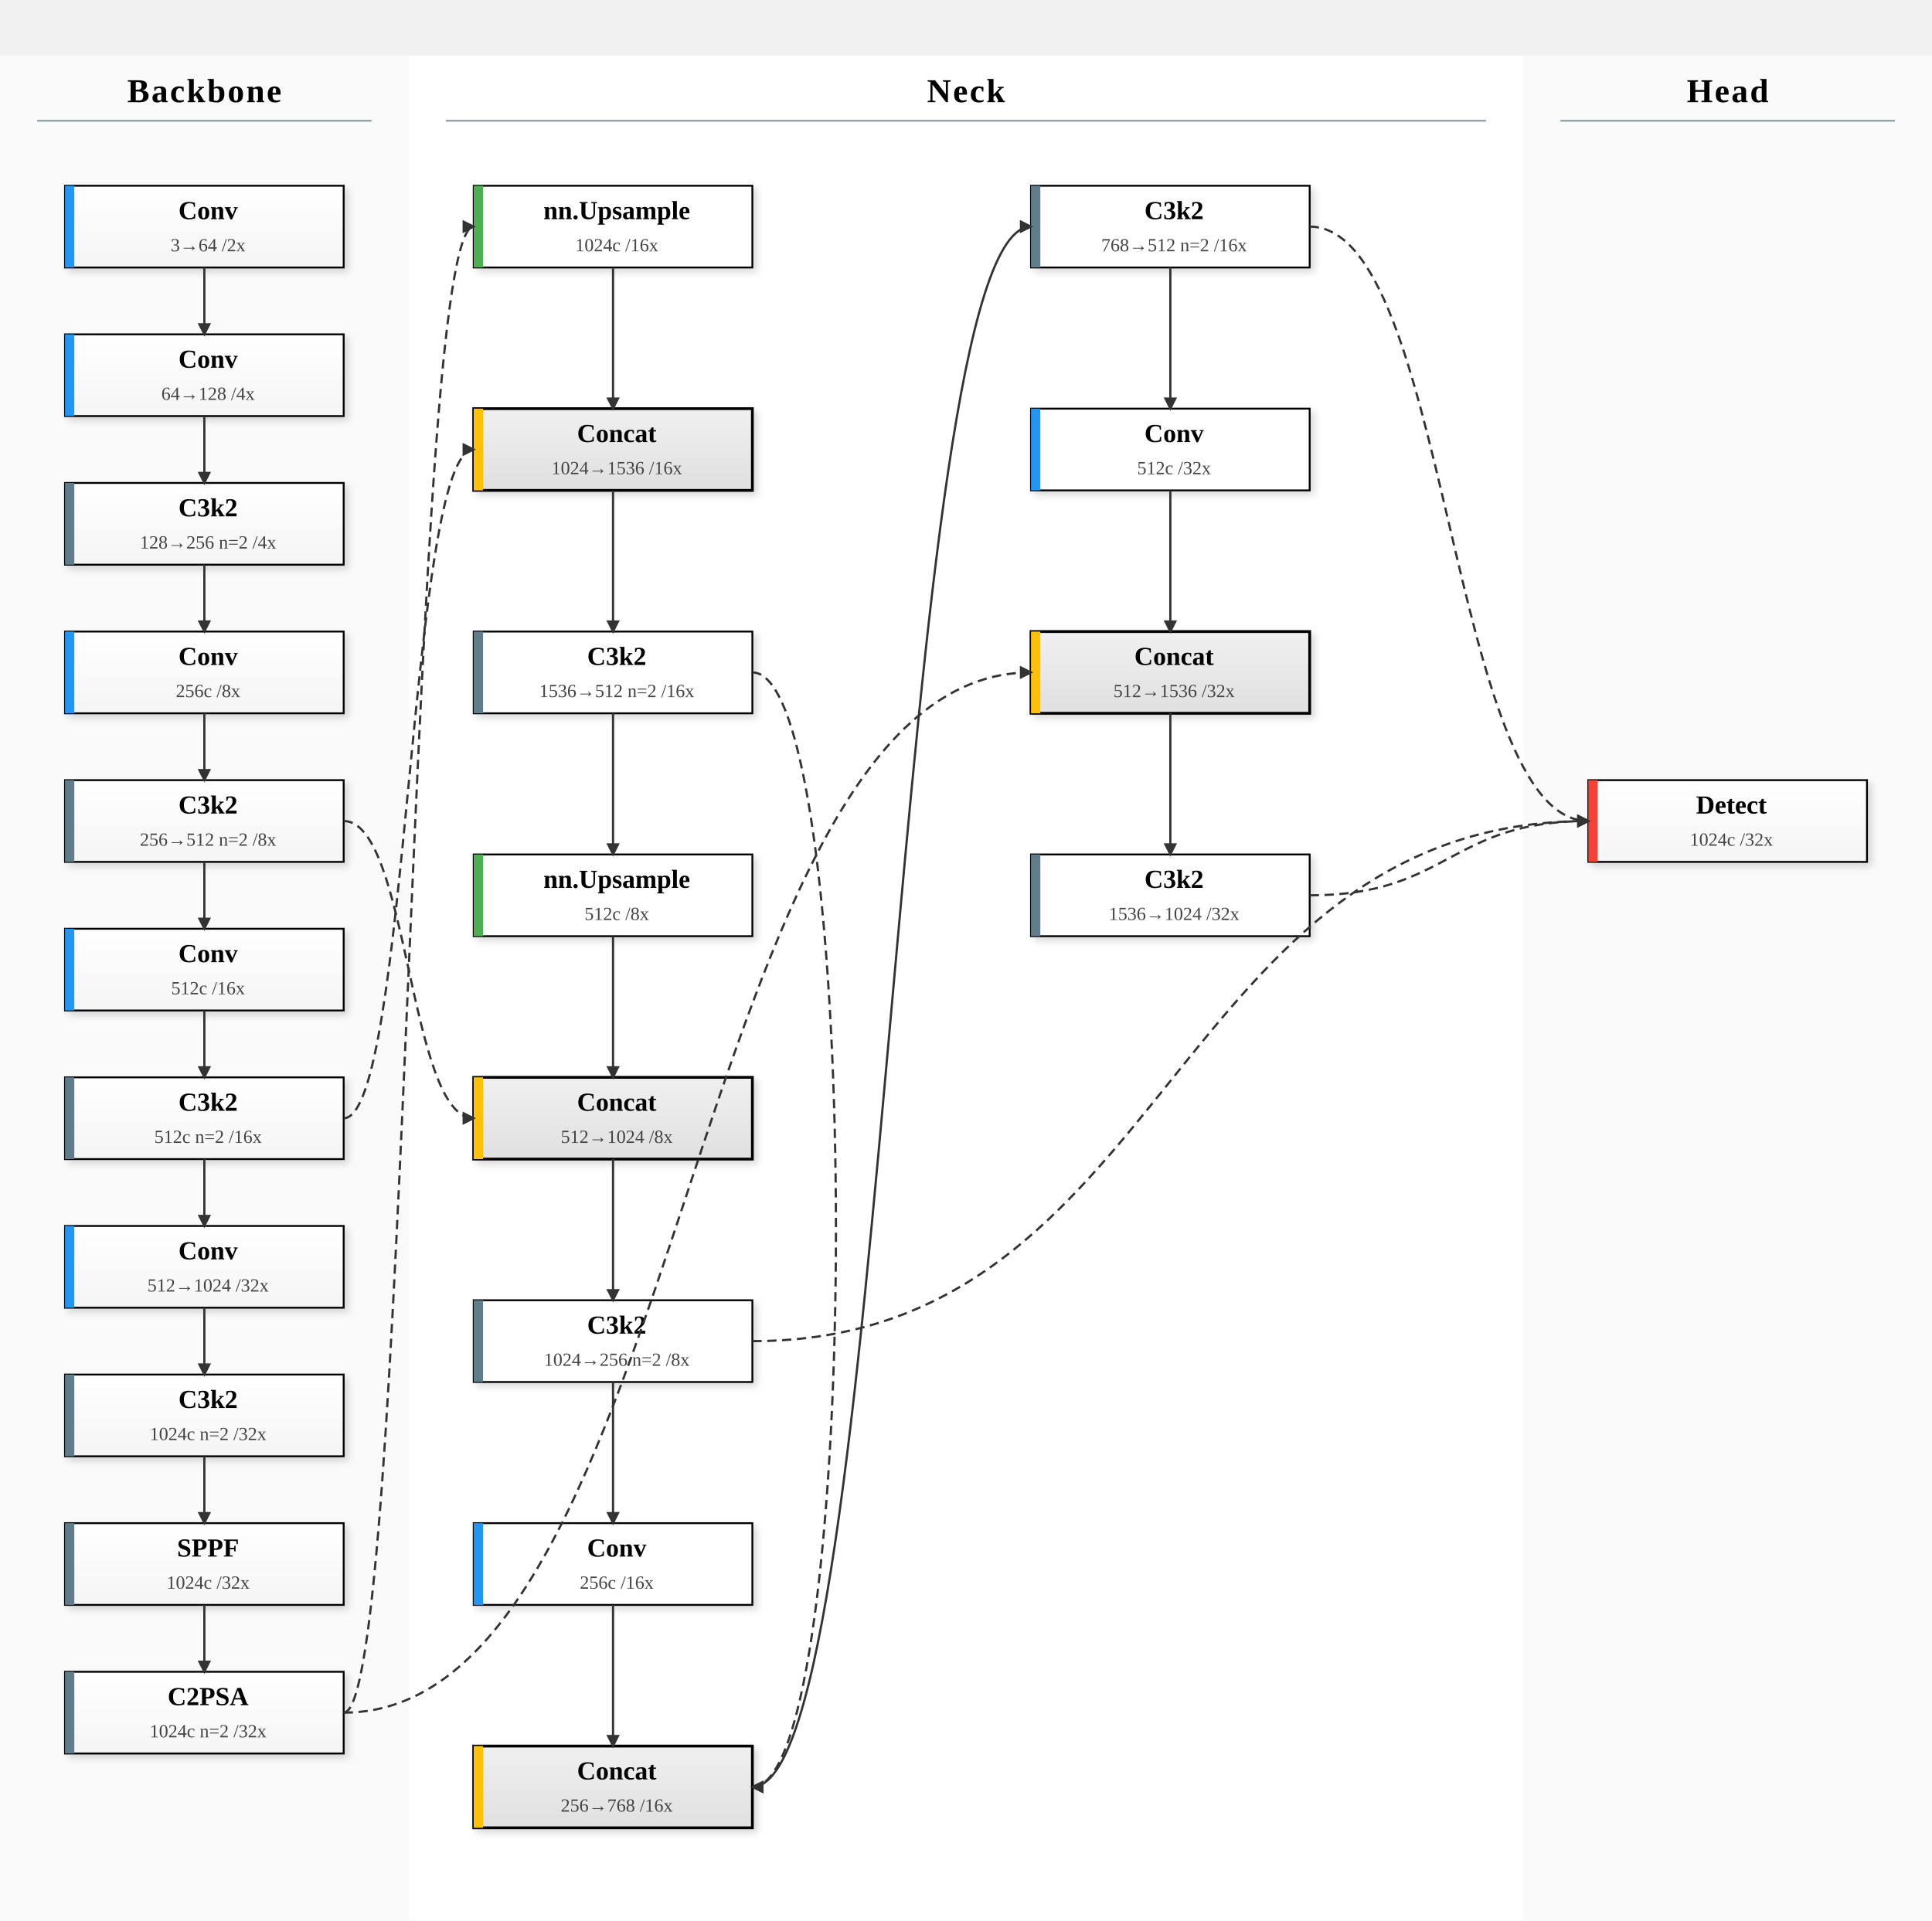
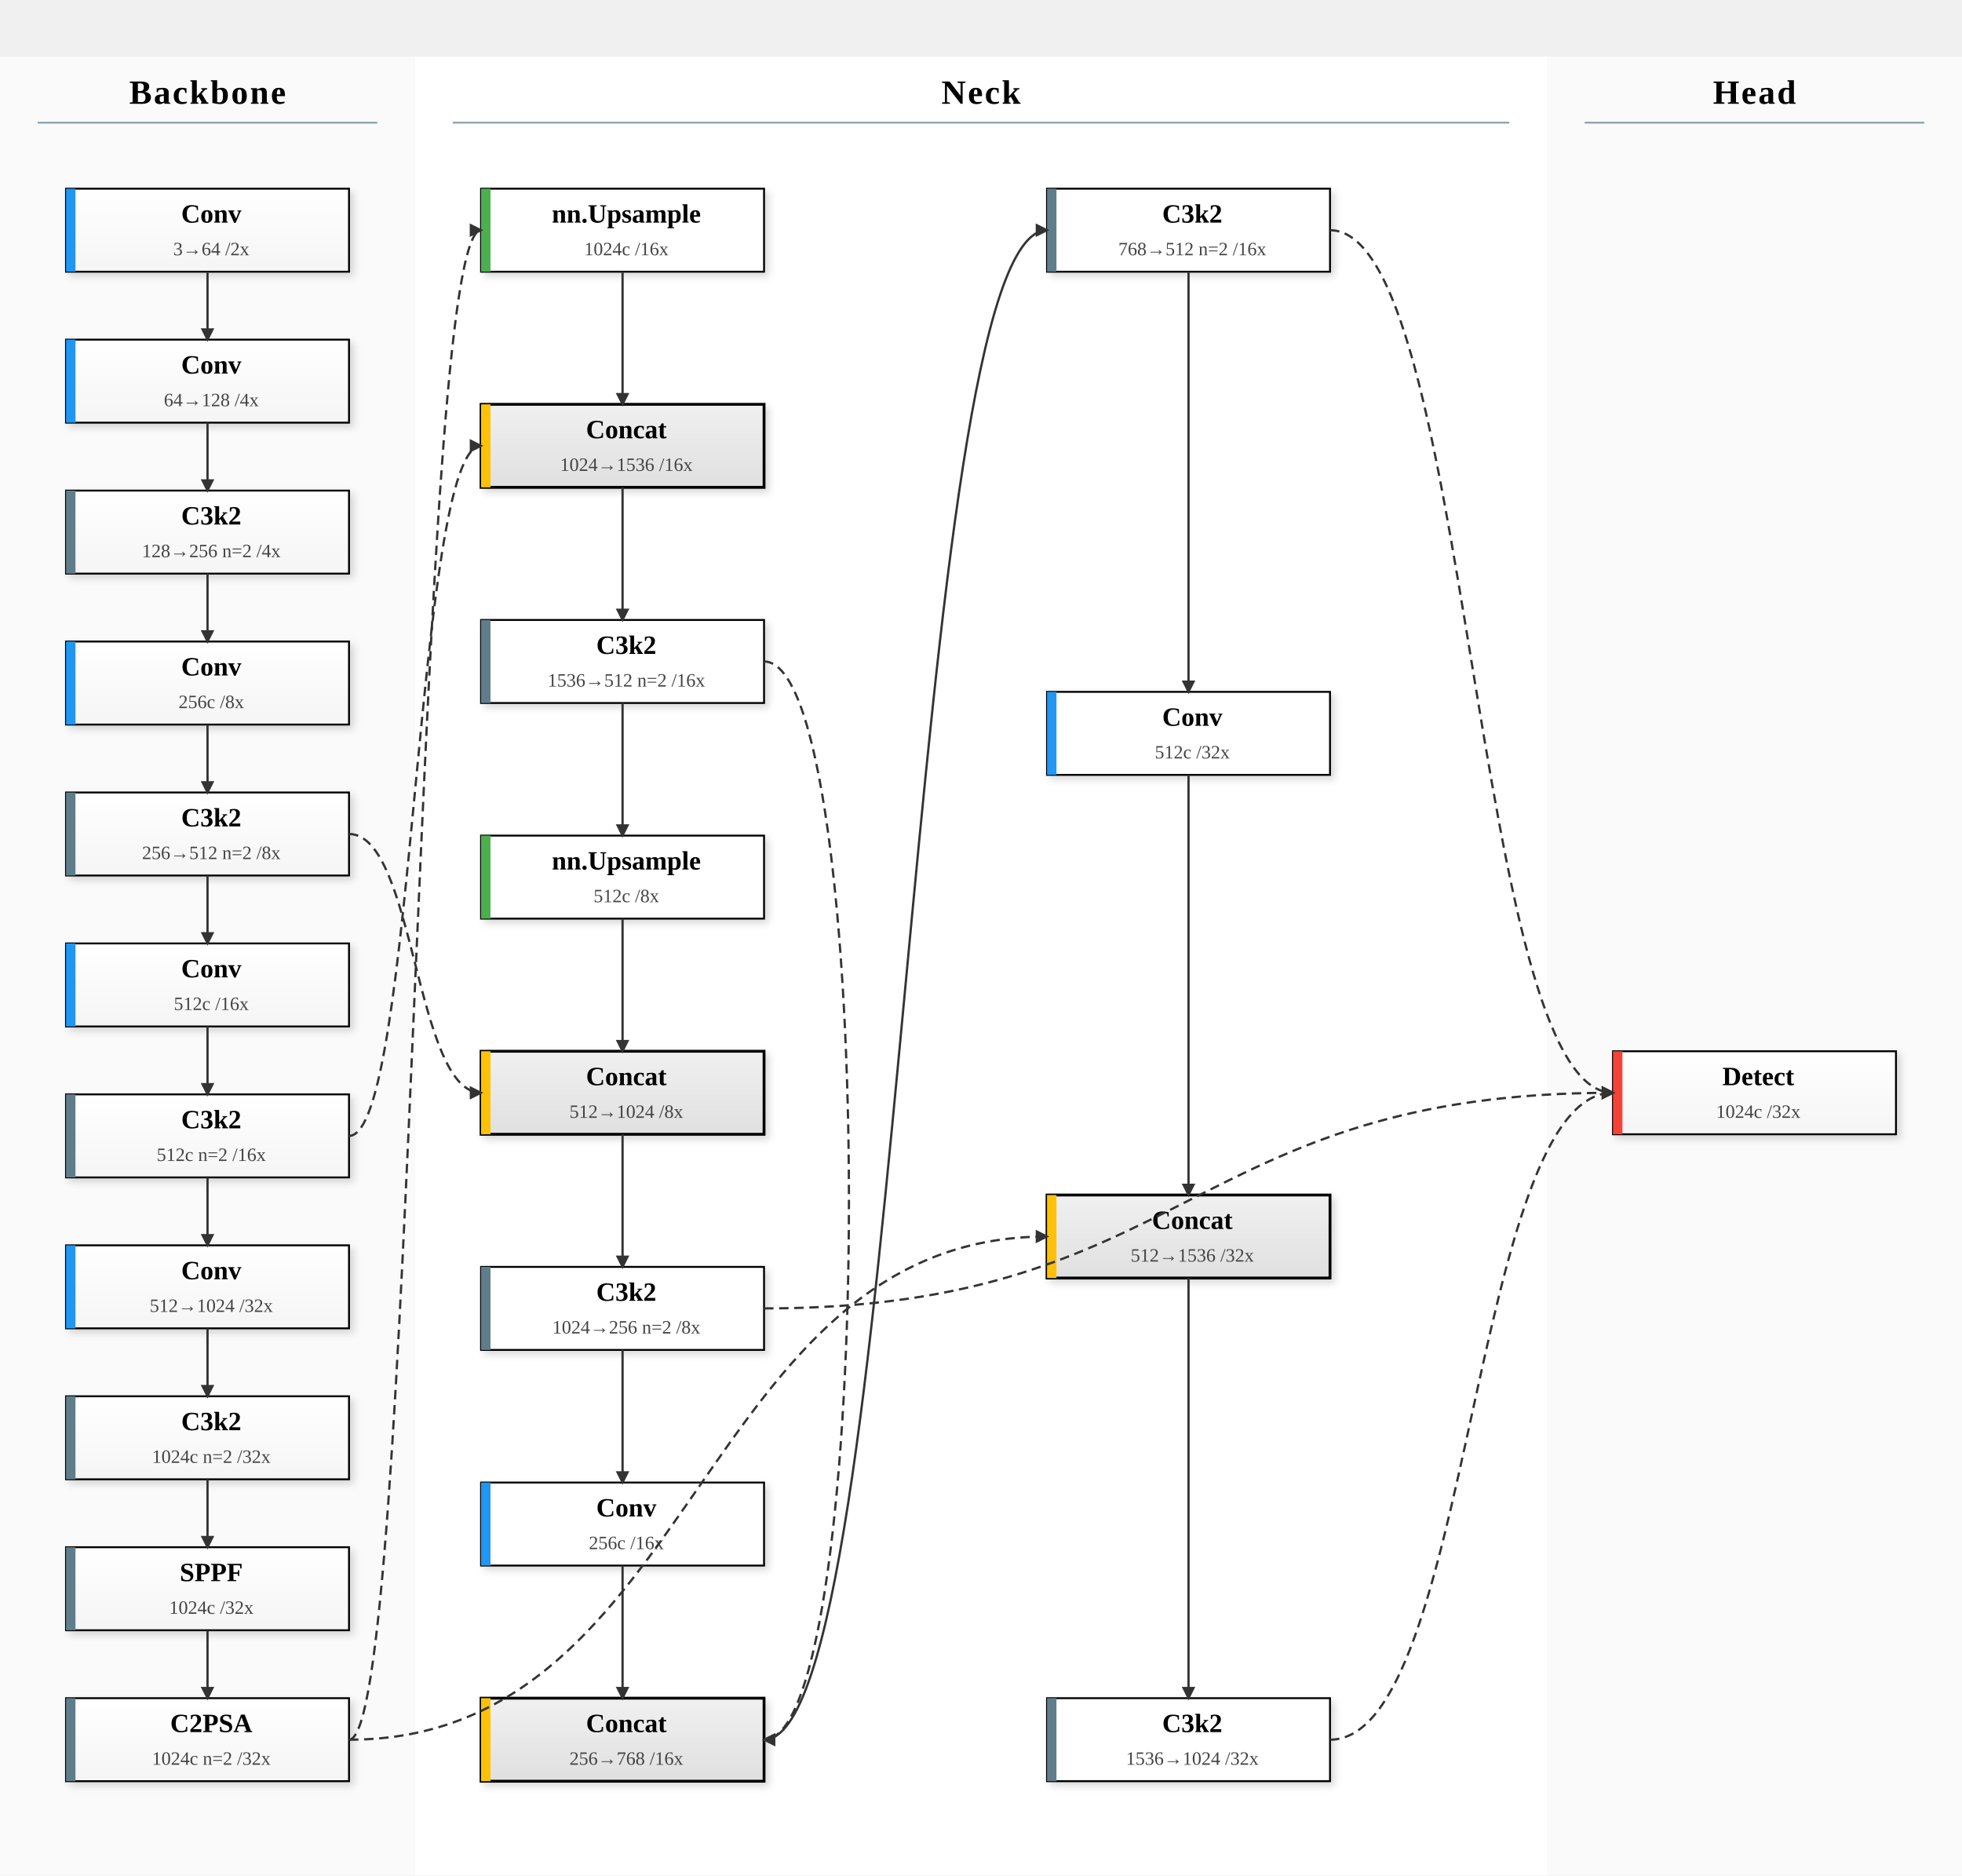
- <svg xmlns="http://www.w3.org/2000/svg" viewBox="0 0 1040 1034">
+ <svg xmlns="http://www.w3.org/2000/svg" viewBox="0 0 1040 994">
  <style>
            text { font-family: "Times New Roman, serif"; }
        </style>
  <defs>
    <filter id="shadow" x="-20%" y="-20%" width="150%" height="150%">
      <feGaussianBlur in="SourceAlpha" stdDeviation="2" />
      <feOffset dx="2" dy="2" result="offsetblur" />
      <feComponentTransfer>
        <feFuncA type="linear" slope="0.15" />
      </feComponentTransfer>
      <feMerge>
        <feMergeNode />
        <feMergeNode in="SourceGraphic" />
      </feMerge>
    </filter>
    <marker id="arrow" markerWidth="6" markerHeight="6" refX="5" refY="3" orient="auto" markerUnits="strokeWidth">
      <path d="M0,0 L0,6 L6,3 z" fill="#333333" />
    </marker>
    <linearGradient id="grad_bb" x1="0%" y1="0%" x2="0%" y2="100%">
      <stop offset="0%" style="stop-color:#FFFFFF;stop-opacity:1" />
      <stop offset="100%" style="stop-color:#F5F5F5;stop-opacity:1" />
    </linearGradient>
    <linearGradient id="grad_neck" x1="0%" y1="0%" x2="0%" y2="100%">
      <stop offset="0%" style="stop-color:#FFFFFF;stop-opacity:1" />
      <stop offset="100%" style="stop-color:#FFFFFF;stop-opacity:1" />
    </linearGradient>
    <linearGradient id="grad_head" x1="0%" y1="0%" x2="0%" y2="100%">
      <stop offset="0%" style="stop-color:#FFFFFF;stop-opacity:1" />
      <stop offset="100%" style="stop-color:#F5F5F5;stop-opacity:1" />
    </linearGradient>
    <linearGradient id="grad_concat" x1="0%" y1="0%" x2="0%" y2="100%">
      <stop offset="0%" style="stop-color:#F0F0F0;stop-opacity:1" />
      <stop offset="100%" style="stop-color:#E0E0E0;stop-opacity:1" />
    </linearGradient>
    <linearGradient id="grad_node" x1="0%" y1="0%" x2="0%" y2="100%">
      <stop offset="0%" style="stop-color:#FFFFFF;stop-opacity:1" />
      <stop offset="100%" style="stop-color:#F9F9F9;stop-opacity:1" />
    </linearGradient>
  </defs>
-   <rect x="820" y="30" width="220" height="1004" fill="#FAFAFA" />
-   <rect x="220" y="30" width="600" height="1004" fill="#FFFFFF" />
-   <rect x="0" y="30" width="220" height="1004" fill="#FAFAFA" />
+   <rect x="820" y="30" width="220" height="964" fill="#FAFAFA" />
+   <rect x="220" y="30" width="600" height="964" fill="#FFFFFF" />
+   <rect x="0" y="30" width="220" height="964" fill="#FAFAFA" />
  <rect x="35.0" y="100" width="150" height="44" rx="0" fill="url(#grad_bb)" stroke="#000000" stroke-width="1.0" filter="url(#shadow)" />
  <clipPath id="clip_35_100">
    <rect x="35.0" y="100" width="150" height="44" rx="0" />
  </clipPath>
  <rect x="35.0" y="100" width="5" height="44" fill="#2196F3" clip-path="url(#clip_35_100)" />
  <text x="112.0" y="114.0" font-weight="bold" font-size="14" fill="#000000" text-anchor="middle" dominant-baseline="middle">Conv</text>
  <text x="112.0" y="133.0" font-size="10" fill="#444444" text-anchor="middle" dominant-baseline="middle">3→64 /2x</text>
  <rect x="35.0" y="180" width="150" height="44" rx="0" fill="url(#grad_bb)" stroke="#000000" stroke-width="1.0" filter="url(#shadow)" />
  <clipPath id="clip_35_180">
    <rect x="35.0" y="180" width="150" height="44" rx="0" />
  </clipPath>
  <rect x="35.0" y="180" width="5" height="44" fill="#2196F3" clip-path="url(#clip_35_180)" />
  <text x="112.0" y="194.0" font-weight="bold" font-size="14" fill="#000000" text-anchor="middle" dominant-baseline="middle">Conv</text>
  <text x="112.0" y="213.0" font-size="10" fill="#444444" text-anchor="middle" dominant-baseline="middle">64→128 /4x</text>
  <rect x="35.0" y="260" width="150" height="44" rx="0" fill="url(#grad_bb)" stroke="#000000" stroke-width="1.0" filter="url(#shadow)" />
  <clipPath id="clip_35_260">
    <rect x="35.0" y="260" width="150" height="44" rx="0" />
  </clipPath>
  <rect x="35.0" y="260" width="5" height="44" fill="#607D8B" clip-path="url(#clip_35_260)" />
  <text x="112.0" y="274.0" font-weight="bold" font-size="14" fill="#000000" text-anchor="middle" dominant-baseline="middle">C3k2</text>
  <text x="112.0" y="293.0" font-size="10" fill="#444444" text-anchor="middle" dominant-baseline="middle">128→256 n=2 /4x</text>
  <rect x="35.0" y="340" width="150" height="44" rx="0" fill="url(#grad_bb)" stroke="#000000" stroke-width="1.0" filter="url(#shadow)" />
  <clipPath id="clip_35_340">
    <rect x="35.0" y="340" width="150" height="44" rx="0" />
  </clipPath>
  <rect x="35.0" y="340" width="5" height="44" fill="#2196F3" clip-path="url(#clip_35_340)" />
  <text x="112.0" y="354.0" font-weight="bold" font-size="14" fill="#000000" text-anchor="middle" dominant-baseline="middle">Conv</text>
  <text x="112.0" y="373.0" font-size="10" fill="#444444" text-anchor="middle" dominant-baseline="middle">256c /8x</text>
  <rect x="35.0" y="420" width="150" height="44" rx="0" fill="url(#grad_bb)" stroke="#000000" stroke-width="1.0" filter="url(#shadow)" />
  <clipPath id="clip_35_420">
    <rect x="35.0" y="420" width="150" height="44" rx="0" />
  </clipPath>
  <rect x="35.0" y="420" width="5" height="44" fill="#607D8B" clip-path="url(#clip_35_420)" />
  <text x="112.0" y="434.0" font-weight="bold" font-size="14" fill="#000000" text-anchor="middle" dominant-baseline="middle">C3k2</text>
  <text x="112.0" y="453.0" font-size="10" fill="#444444" text-anchor="middle" dominant-baseline="middle">256→512 n=2 /8x</text>
  <rect x="35.0" y="500" width="150" height="44" rx="0" fill="url(#grad_bb)" stroke="#000000" stroke-width="1.0" filter="url(#shadow)" />
  <clipPath id="clip_35_500">
    <rect x="35.0" y="500" width="150" height="44" rx="0" />
  </clipPath>
  <rect x="35.0" y="500" width="5" height="44" fill="#2196F3" clip-path="url(#clip_35_500)" />
  <text x="112.0" y="514.0" font-weight="bold" font-size="14" fill="#000000" text-anchor="middle" dominant-baseline="middle">Conv</text>
  <text x="112.0" y="533.0" font-size="10" fill="#444444" text-anchor="middle" dominant-baseline="middle">512c /16x</text>
  <rect x="35.0" y="580" width="150" height="44" rx="0" fill="url(#grad_bb)" stroke="#000000" stroke-width="1.0" filter="url(#shadow)" />
  <clipPath id="clip_35_580">
    <rect x="35.0" y="580" width="150" height="44" rx="0" />
  </clipPath>
  <rect x="35.0" y="580" width="5" height="44" fill="#607D8B" clip-path="url(#clip_35_580)" />
  <text x="112.0" y="594.0" font-weight="bold" font-size="14" fill="#000000" text-anchor="middle" dominant-baseline="middle">C3k2</text>
  <text x="112.0" y="613.0" font-size="10" fill="#444444" text-anchor="middle" dominant-baseline="middle">512c n=2 /16x</text>
  <rect x="35.0" y="660" width="150" height="44" rx="0" fill="url(#grad_bb)" stroke="#000000" stroke-width="1.0" filter="url(#shadow)" />
  <clipPath id="clip_35_660">
    <rect x="35.0" y="660" width="150" height="44" rx="0" />
  </clipPath>
  <rect x="35.0" y="660" width="5" height="44" fill="#2196F3" clip-path="url(#clip_35_660)" />
  <text x="112.0" y="674.0" font-weight="bold" font-size="14" fill="#000000" text-anchor="middle" dominant-baseline="middle">Conv</text>
  <text x="112.0" y="693.0" font-size="10" fill="#444444" text-anchor="middle" dominant-baseline="middle">512→1024 /32x</text>
  <rect x="35.0" y="740" width="150" height="44" rx="0" fill="url(#grad_bb)" stroke="#000000" stroke-width="1.0" filter="url(#shadow)" />
  <clipPath id="clip_35_740">
    <rect x="35.0" y="740" width="150" height="44" rx="0" />
  </clipPath>
  <rect x="35.0" y="740" width="5" height="44" fill="#607D8B" clip-path="url(#clip_35_740)" />
  <text x="112.0" y="754.0" font-weight="bold" font-size="14" fill="#000000" text-anchor="middle" dominant-baseline="middle">C3k2</text>
  <text x="112.0" y="773.0" font-size="10" fill="#444444" text-anchor="middle" dominant-baseline="middle">1024c n=2 /32x</text>
  <rect x="35.0" y="820" width="150" height="44" rx="0" fill="url(#grad_bb)" stroke="#000000" stroke-width="1.0" filter="url(#shadow)" />
  <clipPath id="clip_35_820">
    <rect x="35.0" y="820" width="150" height="44" rx="0" />
  </clipPath>
  <rect x="35.0" y="820" width="5" height="44" fill="#607D8B" clip-path="url(#clip_35_820)" />
  <text x="112.0" y="834.0" font-weight="bold" font-size="14" fill="#000000" text-anchor="middle" dominant-baseline="middle">SPPF</text>
  <text x="112.0" y="853.0" font-size="10" fill="#444444" text-anchor="middle" dominant-baseline="middle">1024c /32x</text>
  <rect x="35.0" y="900" width="150" height="44" rx="0" fill="url(#grad_bb)" stroke="#000000" stroke-width="1.0" filter="url(#shadow)" />
  <clipPath id="clip_35_900">
    <rect x="35.0" y="900" width="150" height="44" rx="0" />
  </clipPath>
  <rect x="35.0" y="900" width="5" height="44" fill="#607D8B" clip-path="url(#clip_35_900)" />
  <text x="112.0" y="914.0" font-weight="bold" font-size="14" fill="#000000" text-anchor="middle" dominant-baseline="middle">C2PSA</text>
  <text x="112.0" y="933.0" font-size="10" fill="#444444" text-anchor="middle" dominant-baseline="middle">1024c n=2 /32x</text>
  <rect x="255.0" y="100" width="150" height="44" rx="0" fill="url(#grad_neck)" stroke="#000000" stroke-width="1.0" filter="url(#shadow)" />
  <clipPath id="clip_255_100">
    <rect x="255.0" y="100" width="150" height="44" rx="0" />
  </clipPath>
  <rect x="255.0" y="100" width="5" height="44" fill="#4CAF50" clip-path="url(#clip_255_100)" />
  <text x="332.0" y="114.0" font-weight="bold" font-size="14" fill="#000000" text-anchor="middle" dominant-baseline="middle">nn.Upsample</text>
  <text x="332.0" y="133.0" font-size="10" fill="#444444" text-anchor="middle" dominant-baseline="middle">1024c /16x</text>
-   <rect x="255.0" y="220" width="150" height="44" rx="0" fill="url(#grad_concat)" stroke="#000000" stroke-width="1.5" filter="url(#shadow)" />
-   <clipPath id="clip_255_220">
-     <rect x="255.0" y="220" width="150" height="44" rx="0" />
-   </clipPath>
-   <rect x="255.0" y="220" width="5" height="44" fill="#FFC107" clip-path="url(#clip_255_220)" />
-   <text x="332.0" y="234.0" font-weight="bold" font-size="14" fill="#000000" text-anchor="middle" dominant-baseline="middle">Concat</text>
-   <text x="332.0" y="253.0" font-size="10" fill="#444444" text-anchor="middle" dominant-baseline="middle">1024→1536 /16x</text>
-   <rect x="255.0" y="340" width="150" height="44" rx="0" fill="url(#grad_neck)" stroke="#000000" stroke-width="1.0" filter="url(#shadow)" />
-   <clipPath id="clip_255_340">
-     <rect x="255.0" y="340" width="150" height="44" rx="0" />
-   </clipPath>
-   <rect x="255.0" y="340" width="5" height="44" fill="#607D8B" clip-path="url(#clip_255_340)" />
-   <text x="332.0" y="354.0" font-weight="bold" font-size="14" fill="#000000" text-anchor="middle" dominant-baseline="middle">C3k2</text>
-   <text x="332.0" y="373.0" font-size="10" fill="#444444" text-anchor="middle" dominant-baseline="middle">1536→512 n=2 /16x</text>
-   <rect x="255.0" y="460" width="150" height="44" rx="0" fill="url(#grad_neck)" stroke="#000000" stroke-width="1.0" filter="url(#shadow)" />
-   <clipPath id="clip_255_460">
-     <rect x="255.0" y="460" width="150" height="44" rx="0" />
-   </clipPath>
-   <rect x="255.0" y="460" width="5" height="44" fill="#4CAF50" clip-path="url(#clip_255_460)" />
-   <text x="332.0" y="474.0" font-weight="bold" font-size="14" fill="#000000" text-anchor="middle" dominant-baseline="middle">nn.Upsample</text>
-   <text x="332.0" y="493.0" font-size="10" fill="#444444" text-anchor="middle" dominant-baseline="middle">512c /8x</text>
-   <rect x="255.0" y="580" width="150" height="44" rx="0" fill="url(#grad_concat)" stroke="#000000" stroke-width="1.5" filter="url(#shadow)" />
-   <clipPath id="clip_255_580">
-     <rect x="255.0" y="580" width="150" height="44" rx="0" />
-   </clipPath>
-   <rect x="255.0" y="580" width="5" height="44" fill="#FFC107" clip-path="url(#clip_255_580)" />
-   <text x="332.0" y="594.0" font-weight="bold" font-size="14" fill="#000000" text-anchor="middle" dominant-baseline="middle">Concat</text>
-   <text x="332.0" y="613.0" font-size="10" fill="#444444" text-anchor="middle" dominant-baseline="middle">512→1024 /8x</text>
-   <rect x="255.0" y="700" width="150" height="44" rx="0" fill="url(#grad_neck)" stroke="#000000" stroke-width="1.0" filter="url(#shadow)" />
-   <clipPath id="clip_255_700">
-     <rect x="255.0" y="700" width="150" height="44" rx="0" />
-   </clipPath>
-   <rect x="255.0" y="700" width="5" height="44" fill="#607D8B" clip-path="url(#clip_255_700)" />
-   <text x="332.0" y="714.0" font-weight="bold" font-size="14" fill="#000000" text-anchor="middle" dominant-baseline="middle">C3k2</text>
-   <text x="332.0" y="733.0" font-size="10" fill="#444444" text-anchor="middle" dominant-baseline="middle">1024→256 n=2 /8x</text>
-   <rect x="255.0" y="820" width="150" height="44" rx="0" fill="url(#grad_neck)" stroke="#000000" stroke-width="1.0" filter="url(#shadow)" />
-   <clipPath id="clip_255_820">
-     <rect x="255.0" y="820" width="150" height="44" rx="0" />
-   </clipPath>
-   <rect x="255.0" y="820" width="5" height="44" fill="#2196F3" clip-path="url(#clip_255_820)" />
-   <text x="332.0" y="834.0" font-weight="bold" font-size="14" fill="#000000" text-anchor="middle" dominant-baseline="middle">Conv</text>
-   <text x="332.0" y="853.0" font-size="10" fill="#444444" text-anchor="middle" dominant-baseline="middle">256c /16x</text>
-   <rect x="255.0" y="940" width="150" height="44" rx="0" fill="url(#grad_concat)" stroke="#000000" stroke-width="1.5" filter="url(#shadow)" />
-   <clipPath id="clip_255_940">
-     <rect x="255.0" y="940" width="150" height="44" rx="0" />
-   </clipPath>
-   <rect x="255.0" y="940" width="5" height="44" fill="#FFC107" clip-path="url(#clip_255_940)" />
-   <text x="332.0" y="954.0" font-weight="bold" font-size="14" fill="#000000" text-anchor="middle" dominant-baseline="middle">Concat</text>
-   <text x="332.0" y="973.0" font-size="10" fill="#444444" text-anchor="middle" dominant-baseline="middle">256→768 /16x</text>
+   <rect x="255.0" y="214.286" width="150" height="44" rx="0" fill="url(#grad_concat)" stroke="#000000" stroke-width="1.5" filter="url(#shadow)" />
+   <clipPath id="clip_255_214">
+     <rect x="255.0" y="214.286" width="150" height="44" rx="0" />
+   </clipPath>
+   <rect x="255.0" y="214.286" width="5" height="44" fill="#FFC107" clip-path="url(#clip_255_214)" />
+   <text x="332.0" y="228.286" font-weight="bold" font-size="14" fill="#000000" text-anchor="middle" dominant-baseline="middle">Concat</text>
+   <text x="332.0" y="247.286" font-size="10" fill="#444444" text-anchor="middle" dominant-baseline="middle">1024→1536 /16x</text>
+   <rect x="255.0" y="328.571" width="150" height="44" rx="0" fill="url(#grad_neck)" stroke="#000000" stroke-width="1.0" filter="url(#shadow)" />
+   <clipPath id="clip_255_328">
+     <rect x="255.0" y="328.571" width="150" height="44" rx="0" />
+   </clipPath>
+   <rect x="255.0" y="328.571" width="5" height="44" fill="#607D8B" clip-path="url(#clip_255_328)" />
+   <text x="332.0" y="342.571" font-weight="bold" font-size="14" fill="#000000" text-anchor="middle" dominant-baseline="middle">C3k2</text>
+   <text x="332.0" y="361.571" font-size="10" fill="#444444" text-anchor="middle" dominant-baseline="middle">1536→512 n=2 /16x</text>
+   <rect x="255.0" y="442.857" width="150" height="44" rx="0" fill="url(#grad_neck)" stroke="#000000" stroke-width="1.0" filter="url(#shadow)" />
+   <clipPath id="clip_255_442">
+     <rect x="255.0" y="442.857" width="150" height="44" rx="0" />
+   </clipPath>
+   <rect x="255.0" y="442.857" width="5" height="44" fill="#4CAF50" clip-path="url(#clip_255_442)" />
+   <text x="332.0" y="456.857" font-weight="bold" font-size="14" fill="#000000" text-anchor="middle" dominant-baseline="middle">nn.Upsample</text>
+   <text x="332.0" y="475.857" font-size="10" fill="#444444" text-anchor="middle" dominant-baseline="middle">512c /8x</text>
+   <rect x="255.0" y="557.143" width="150" height="44" rx="0" fill="url(#grad_concat)" stroke="#000000" stroke-width="1.5" filter="url(#shadow)" />
+   <clipPath id="clip_255_557">
+     <rect x="255.0" y="557.143" width="150" height="44" rx="0" />
+   </clipPath>
+   <rect x="255.0" y="557.143" width="5" height="44" fill="#FFC107" clip-path="url(#clip_255_557)" />
+   <text x="332.0" y="571.143" font-weight="bold" font-size="14" fill="#000000" text-anchor="middle" dominant-baseline="middle">Concat</text>
+   <text x="332.0" y="590.143" font-size="10" fill="#444444" text-anchor="middle" dominant-baseline="middle">512→1024 /8x</text>
+   <rect x="255.0" y="671.429" width="150" height="44" rx="0" fill="url(#grad_neck)" stroke="#000000" stroke-width="1.0" filter="url(#shadow)" />
+   <clipPath id="clip_255_671">
+     <rect x="255.0" y="671.429" width="150" height="44" rx="0" />
+   </clipPath>
+   <rect x="255.0" y="671.429" width="5" height="44" fill="#607D8B" clip-path="url(#clip_255_671)" />
+   <text x="332.0" y="685.429" font-weight="bold" font-size="14" fill="#000000" text-anchor="middle" dominant-baseline="middle">C3k2</text>
+   <text x="332.0" y="704.429" font-size="10" fill="#444444" text-anchor="middle" dominant-baseline="middle">1024→256 n=2 /8x</text>
+   <rect x="255.0" y="785.714" width="150" height="44" rx="0" fill="url(#grad_neck)" stroke="#000000" stroke-width="1.0" filter="url(#shadow)" />
+   <clipPath id="clip_255_785">
+     <rect x="255.0" y="785.714" width="150" height="44" rx="0" />
+   </clipPath>
+   <rect x="255.0" y="785.714" width="5" height="44" fill="#2196F3" clip-path="url(#clip_255_785)" />
+   <text x="332.0" y="799.714" font-weight="bold" font-size="14" fill="#000000" text-anchor="middle" dominant-baseline="middle">Conv</text>
+   <text x="332.0" y="818.714" font-size="10" fill="#444444" text-anchor="middle" dominant-baseline="middle">256c /16x</text>
+   <rect x="255.0" y="900" width="150" height="44" rx="0" fill="url(#grad_concat)" stroke="#000000" stroke-width="1.5" filter="url(#shadow)" />
+   <clipPath id="clip_255_900">
+     <rect x="255.0" y="900" width="150" height="44" rx="0" />
+   </clipPath>
+   <rect x="255.0" y="900" width="5" height="44" fill="#FFC107" clip-path="url(#clip_255_900)" />
+   <text x="332.0" y="914" font-weight="bold" font-size="14" fill="#000000" text-anchor="middle" dominant-baseline="middle">Concat</text>
+   <text x="332.0" y="933" font-size="10" fill="#444444" text-anchor="middle" dominant-baseline="middle">256→768 /16x</text>
  <rect x="555.0" y="100" width="150" height="44" rx="0" fill="url(#grad_neck)" stroke="#000000" stroke-width="1.0" filter="url(#shadow)" />
  <clipPath id="clip_555_100">
    <rect x="555.0" y="100" width="150" height="44" rx="0" />
  </clipPath>
  <rect x="555.0" y="100" width="5" height="44" fill="#607D8B" clip-path="url(#clip_555_100)" />
  <text x="632.0" y="114.0" font-weight="bold" font-size="14" fill="#000000" text-anchor="middle" dominant-baseline="middle">C3k2</text>
  <text x="632.0" y="133.0" font-size="10" fill="#444444" text-anchor="middle" dominant-baseline="middle">768→512 n=2 /16x</text>
-   <rect x="555.0" y="220" width="150" height="44" rx="0" fill="url(#grad_neck)" stroke="#000000" stroke-width="1.0" filter="url(#shadow)" />
-   <clipPath id="clip_555_220">
-     <rect x="555.0" y="220" width="150" height="44" rx="0" />
-   </clipPath>
-   <rect x="555.0" y="220" width="5" height="44" fill="#2196F3" clip-path="url(#clip_555_220)" />
-   <text x="632.0" y="234.0" font-weight="bold" font-size="14" fill="#000000" text-anchor="middle" dominant-baseline="middle">Conv</text>
-   <text x="632.0" y="253.0" font-size="10" fill="#444444" text-anchor="middle" dominant-baseline="middle">512c /32x</text>
-   <rect x="555.0" y="340" width="150" height="44" rx="0" fill="url(#grad_concat)" stroke="#000000" stroke-width="1.5" filter="url(#shadow)" />
-   <clipPath id="clip_555_340">
-     <rect x="555.0" y="340" width="150" height="44" rx="0" />
-   </clipPath>
-   <rect x="555.0" y="340" width="5" height="44" fill="#FFC107" clip-path="url(#clip_555_340)" />
-   <text x="632.0" y="354.0" font-weight="bold" font-size="14" fill="#000000" text-anchor="middle" dominant-baseline="middle">Concat</text>
-   <text x="632.0" y="373.0" font-size="10" fill="#444444" text-anchor="middle" dominant-baseline="middle">512→1536 /32x</text>
-   <rect x="555.0" y="460" width="150" height="44" rx="0" fill="url(#grad_neck)" stroke="#000000" stroke-width="1.0" filter="url(#shadow)" />
-   <clipPath id="clip_555_460">
-     <rect x="555.0" y="460" width="150" height="44" rx="0" />
-   </clipPath>
-   <rect x="555.0" y="460" width="5" height="44" fill="#607D8B" clip-path="url(#clip_555_460)" />
-   <text x="632.0" y="474.0" font-weight="bold" font-size="14" fill="#000000" text-anchor="middle" dominant-baseline="middle">C3k2</text>
-   <text x="632.0" y="493.0" font-size="10" fill="#444444" text-anchor="middle" dominant-baseline="middle">1536→1024 /32x</text>
-   <rect x="855.0" y="420.0" width="150" height="44" rx="0" fill="url(#grad_head)" stroke="#000000" stroke-width="1.0" filter="url(#shadow)" />
-   <clipPath id="clip_855_420">
-     <rect x="855.0" y="420.0" width="150" height="44" rx="0" />
-   </clipPath>
-   <rect x="855.0" y="420.0" width="5" height="44" fill="#F44336" clip-path="url(#clip_855_420)" />
-   <text x="932.0" y="434.0" font-weight="bold" font-size="14" fill="#000000" text-anchor="middle" dominant-baseline="middle">Detect</text>
-   <text x="932.0" y="453.0" font-size="10" fill="#444444" text-anchor="middle" dominant-baseline="middle">1024c /32x</text>
+   <rect x="555.0" y="366.667" width="150" height="44" rx="0" fill="url(#grad_neck)" stroke="#000000" stroke-width="1.0" filter="url(#shadow)" />
+   <clipPath id="clip_555_366">
+     <rect x="555.0" y="366.667" width="150" height="44" rx="0" />
+   </clipPath>
+   <rect x="555.0" y="366.667" width="5" height="44" fill="#2196F3" clip-path="url(#clip_555_366)" />
+   <text x="632.0" y="380.667" font-weight="bold" font-size="14" fill="#000000" text-anchor="middle" dominant-baseline="middle">Conv</text>
+   <text x="632.0" y="399.667" font-size="10" fill="#444444" text-anchor="middle" dominant-baseline="middle">512c /32x</text>
+   <rect x="555.0" y="633.333" width="150" height="44" rx="0" fill="url(#grad_concat)" stroke="#000000" stroke-width="1.5" filter="url(#shadow)" />
+   <clipPath id="clip_555_633">
+     <rect x="555.0" y="633.333" width="150" height="44" rx="0" />
+   </clipPath>
+   <rect x="555.0" y="633.333" width="5" height="44" fill="#FFC107" clip-path="url(#clip_555_633)" />
+   <text x="632.0" y="647.333" font-weight="bold" font-size="14" fill="#000000" text-anchor="middle" dominant-baseline="middle">Concat</text>
+   <text x="632.0" y="666.333" font-size="10" fill="#444444" text-anchor="middle" dominant-baseline="middle">512→1536 /32x</text>
+   <rect x="555.0" y="900.0" width="150" height="44" rx="0" fill="url(#grad_neck)" stroke="#000000" stroke-width="1.0" filter="url(#shadow)" />
+   <clipPath id="clip_555_900">
+     <rect x="555.0" y="900.0" width="150" height="44" rx="0" />
+   </clipPath>
+   <rect x="555.0" y="900.0" width="5" height="44" fill="#607D8B" clip-path="url(#clip_555_900)" />
+   <text x="632.0" y="914.0" font-weight="bold" font-size="14" fill="#000000" text-anchor="middle" dominant-baseline="middle">C3k2</text>
+   <text x="632.0" y="933.0" font-size="10" fill="#444444" text-anchor="middle" dominant-baseline="middle">1536→1024 /32x</text>
+   <rect x="855.0" y="557.143" width="150" height="44" rx="0" fill="url(#grad_head)" stroke="#000000" stroke-width="1.0" filter="url(#shadow)" />
+   <clipPath id="clip_855_557">
+     <rect x="855.0" y="557.143" width="150" height="44" rx="0" />
+   </clipPath>
+   <rect x="855.0" y="557.143" width="5" height="44" fill="#F44336" clip-path="url(#clip_855_557)" />
+   <text x="932.0" y="571.143" font-weight="bold" font-size="14" fill="#000000" text-anchor="middle" dominant-baseline="middle">Detect</text>
+   <text x="932.0" y="590.143" font-size="10" fill="#444444" text-anchor="middle" dominant-baseline="middle">1024c /32x</text>
  <path d="M 110.0 144 L 110.0 180" stroke="#333333" stroke-width="1.2" fill="none" marker-end="url(#arrow)" />
  <path d="M 110.0 224 L 110.0 260" stroke="#333333" stroke-width="1.2" fill="none" marker-end="url(#arrow)" />
  <path d="M 110.0 304 L 110.0 340" stroke="#333333" stroke-width="1.2" fill="none" marker-end="url(#arrow)" />
  <path d="M 110.0 384 L 110.0 420" stroke="#333333" stroke-width="1.2" fill="none" marker-end="url(#arrow)" />
  <path d="M 110.0 464 L 110.0 500" stroke="#333333" stroke-width="1.2" fill="none" marker-end="url(#arrow)" />
  <path d="M 110.0 544 L 110.0 580" stroke="#333333" stroke-width="1.2" fill="none" marker-end="url(#arrow)" />
  <path d="M 110.0 624 L 110.0 660" stroke="#333333" stroke-width="1.2" fill="none" marker-end="url(#arrow)" />
  <path d="M 110.0 704 L 110.0 740" stroke="#333333" stroke-width="1.2" fill="none" marker-end="url(#arrow)" />
  <path d="M 110.0 784 L 110.0 820" stroke="#333333" stroke-width="1.2" fill="none" marker-end="url(#arrow)" />
  <path d="M 110.0 864 L 110.0 900" stroke="#333333" stroke-width="1.2" fill="none" marker-end="url(#arrow)" />
  <path d="M 185.0 922.0 C 220.0 922.0, 220.0 122.0, 255.0 122.0" stroke="#333333" stroke-width="1.2" fill="none" stroke-dasharray="5,3" marker-end="url(#arrow)" />
-   <path d="M 330.0 144 L 330.0 220" stroke="#333333" stroke-width="1.2" fill="none" marker-end="url(#arrow)" />
-   <path d="M 185.0 602.0 C 220.0 602.0, 220.0 242.0, 255.0 242.0" stroke="#333333" stroke-width="1.2" fill="none" stroke-dasharray="5,3" marker-end="url(#arrow)" />
-   <path d="M 330.0 264 L 330.0 340" stroke="#333333" stroke-width="1.2" fill="none" marker-end="url(#arrow)" />
-   <path d="M 330.0 384 L 330.0 460" stroke="#333333" stroke-width="1.2" fill="none" marker-end="url(#arrow)" />
-   <path d="M 330.0 504 L 330.0 580" stroke="#333333" stroke-width="1.2" fill="none" marker-end="url(#arrow)" />
-   <path d="M 185.0 442.0 C 220.0 442.0, 220.0 602.0, 255.0 602.0" stroke="#333333" stroke-width="1.2" fill="none" stroke-dasharray="5,3" marker-end="url(#arrow)" />
-   <path d="M 330.0 624 L 330.0 700" stroke="#333333" stroke-width="1.2" fill="none" marker-end="url(#arrow)" />
-   <path d="M 330.0 744 L 330.0 820" stroke="#333333" stroke-width="1.2" fill="none" marker-end="url(#arrow)" />
-   <path d="M 330.0 864 L 330.0 940" stroke="#333333" stroke-width="1.2" fill="none" marker-end="url(#arrow)" />
-   <path d="M 405.0 362.0 C 465.0 362.0, 465.0 962.0, 405.0 962.0" stroke="#333333" stroke-width="1.2" fill="none" stroke-dasharray="5,3" marker-end="url(#arrow)" />
-   <path d="M 405.0 962.0 C 480.0 962.0, 480.0 122.0, 555.0 122.0" stroke="#333333" stroke-width="1.2" fill="none" marker-end="url(#arrow)" />
-   <path d="M 630.0 144 L 630.0 220" stroke="#333333" stroke-width="1.2" fill="none" marker-end="url(#arrow)" />
-   <path d="M 630.0 264 L 630.0 340" stroke="#333333" stroke-width="1.2" fill="none" marker-end="url(#arrow)" />
-   <path d="M 185.0 922.0 C 370.0 922.0, 370.0 362.0, 555.0 362.0" stroke="#333333" stroke-width="1.2" fill="none" stroke-dasharray="5,3" marker-end="url(#arrow)" />
-   <path d="M 630.0 384 L 630.0 460" stroke="#333333" stroke-width="1.2" fill="none" marker-end="url(#arrow)" />
-   <path d="M 405.0 722.0 C 630.0 722.0, 630.0 442.0, 855.0 442.0" stroke="#333333" stroke-width="1.2" fill="none" stroke-dasharray="5,3" marker-end="url(#arrow)" />
-   <path d="M 705.0 122.0 C 780.0 122.0, 780.0 442.0, 855.0 442.0" stroke="#333333" stroke-width="1.2" fill="none" stroke-dasharray="5,3" marker-end="url(#arrow)" />
-   <path d="M 705.0 482.0 C 780.0 482.0, 780.0 442.0, 855.0 442.0" stroke="#333333" stroke-width="1.2" fill="none" stroke-dasharray="5,3" marker-end="url(#arrow)" />
+   <path d="M 330.0 144 L 330.0 214.286" stroke="#333333" stroke-width="1.2" fill="none" marker-end="url(#arrow)" />
+   <path d="M 185.0 602.0 C 220.0 602.0, 220.0 236.286, 255.0 236.286" stroke="#333333" stroke-width="1.2" fill="none" stroke-dasharray="5,3" marker-end="url(#arrow)" />
+   <path d="M 330.0 258.286 L 330.0 328.571" stroke="#333333" stroke-width="1.2" fill="none" marker-end="url(#arrow)" />
+   <path d="M 330.0 372.571 L 330.0 442.857" stroke="#333333" stroke-width="1.2" fill="none" marker-end="url(#arrow)" />
+   <path d="M 330.0 486.857 L 330.0 557.143" stroke="#333333" stroke-width="1.2" fill="none" marker-end="url(#arrow)" />
+   <path d="M 185.0 442.0 C 220.0 442.0, 220.0 579.143, 255.0 579.143" stroke="#333333" stroke-width="1.2" fill="none" stroke-dasharray="5,3" marker-end="url(#arrow)" />
+   <path d="M 330.0 601.143 L 330.0 671.429" stroke="#333333" stroke-width="1.2" fill="none" marker-end="url(#arrow)" />
+   <path d="M 330.0 715.429 L 330.0 785.714" stroke="#333333" stroke-width="1.2" fill="none" marker-end="url(#arrow)" />
+   <path d="M 330.0 829.714 L 330.0 900" stroke="#333333" stroke-width="1.2" fill="none" marker-end="url(#arrow)" />
+   <path d="M 405.0 350.571 C 465.0 350.571, 465.0 922, 405.0 922" stroke="#333333" stroke-width="1.2" fill="none" stroke-dasharray="5,3" marker-end="url(#arrow)" />
+   <path d="M 405.0 922 C 480.0 922, 480.0 122.0, 555.0 122.0" stroke="#333333" stroke-width="1.2" fill="none" marker-end="url(#arrow)" />
+   <path d="M 630.0 144 L 630.0 366.667" stroke="#333333" stroke-width="1.2" fill="none" marker-end="url(#arrow)" />
+   <path d="M 630.0 410.667 L 630.0 633.333" stroke="#333333" stroke-width="1.2" fill="none" marker-end="url(#arrow)" />
+   <path d="M 185.0 922.0 C 370.0 922.0, 370.0 655.333, 555.0 655.333" stroke="#333333" stroke-width="1.2" fill="none" stroke-dasharray="5,3" marker-end="url(#arrow)" />
+   <path d="M 630.0 677.333 L 630.0 900.0" stroke="#333333" stroke-width="1.2" fill="none" marker-end="url(#arrow)" />
+   <path d="M 405.0 693.429 C 630.0 693.429, 630.0 579.143, 855.0 579.143" stroke="#333333" stroke-width="1.2" fill="none" stroke-dasharray="5,3" marker-end="url(#arrow)" />
+   <path d="M 705.0 122.0 C 780.0 122.0, 780.0 579.143, 855.0 579.143" stroke="#333333" stroke-width="1.2" fill="none" stroke-dasharray="5,3" marker-end="url(#arrow)" />
+   <path d="M 705.0 922.0 C 780.0 922.0, 780.0 579.143, 855.0 579.143" stroke="#333333" stroke-width="1.2" fill="none" stroke-dasharray="5,3" marker-end="url(#arrow)" />
  <text x="110.0" y="55" font-weight="bold" font-size="18" fill="#000000" text-anchor="middle" letter-spacing="1">Backbone</text>
  <line x1="20" y1="65" x2="200" y2="65" stroke="#90A4AE" stroke-width="1" />
  <text x="520.0" y="55" font-weight="bold" font-size="18" fill="#000000" text-anchor="middle" letter-spacing="1">Neck</text>
  <line x1="240" y1="65" x2="800" y2="65" stroke="#90A4AE" stroke-width="1" />
  <text x="930.0" y="55" font-weight="bold" font-size="18" fill="#000000" text-anchor="middle" letter-spacing="1">Head</text>
  <line x1="840" y1="65" x2="1020" y2="65" stroke="#90A4AE" stroke-width="1" />
</svg>
